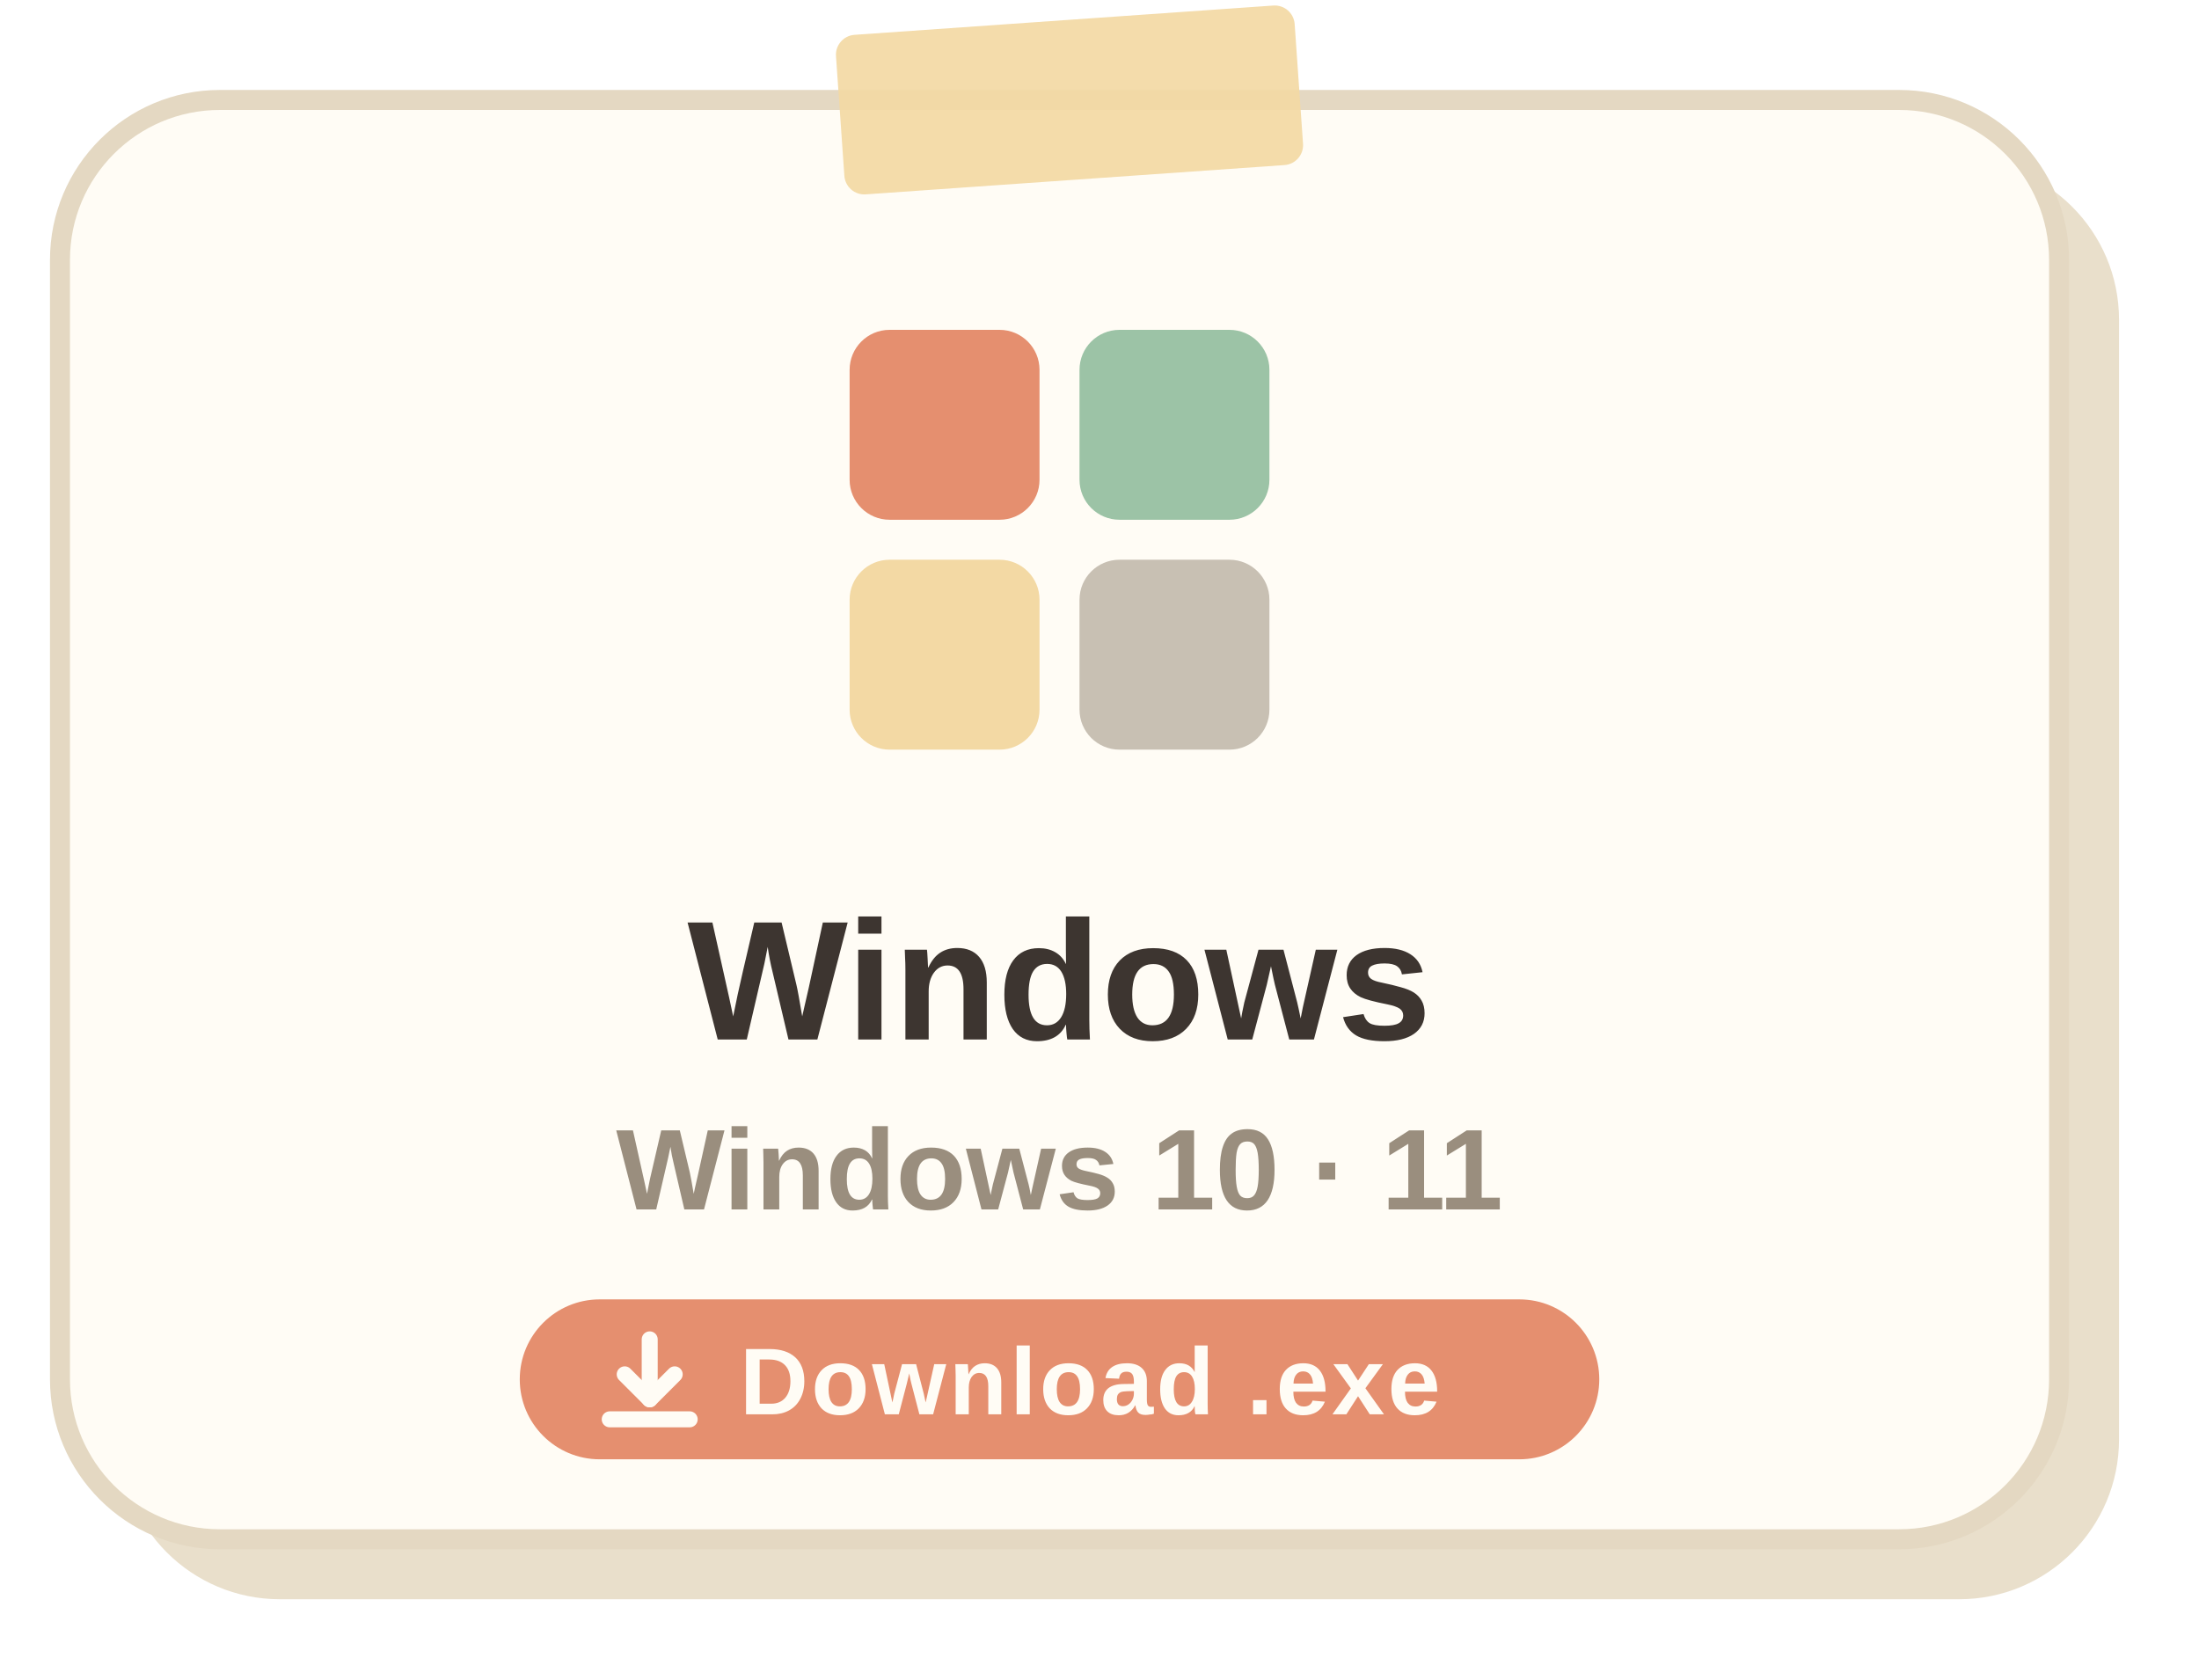
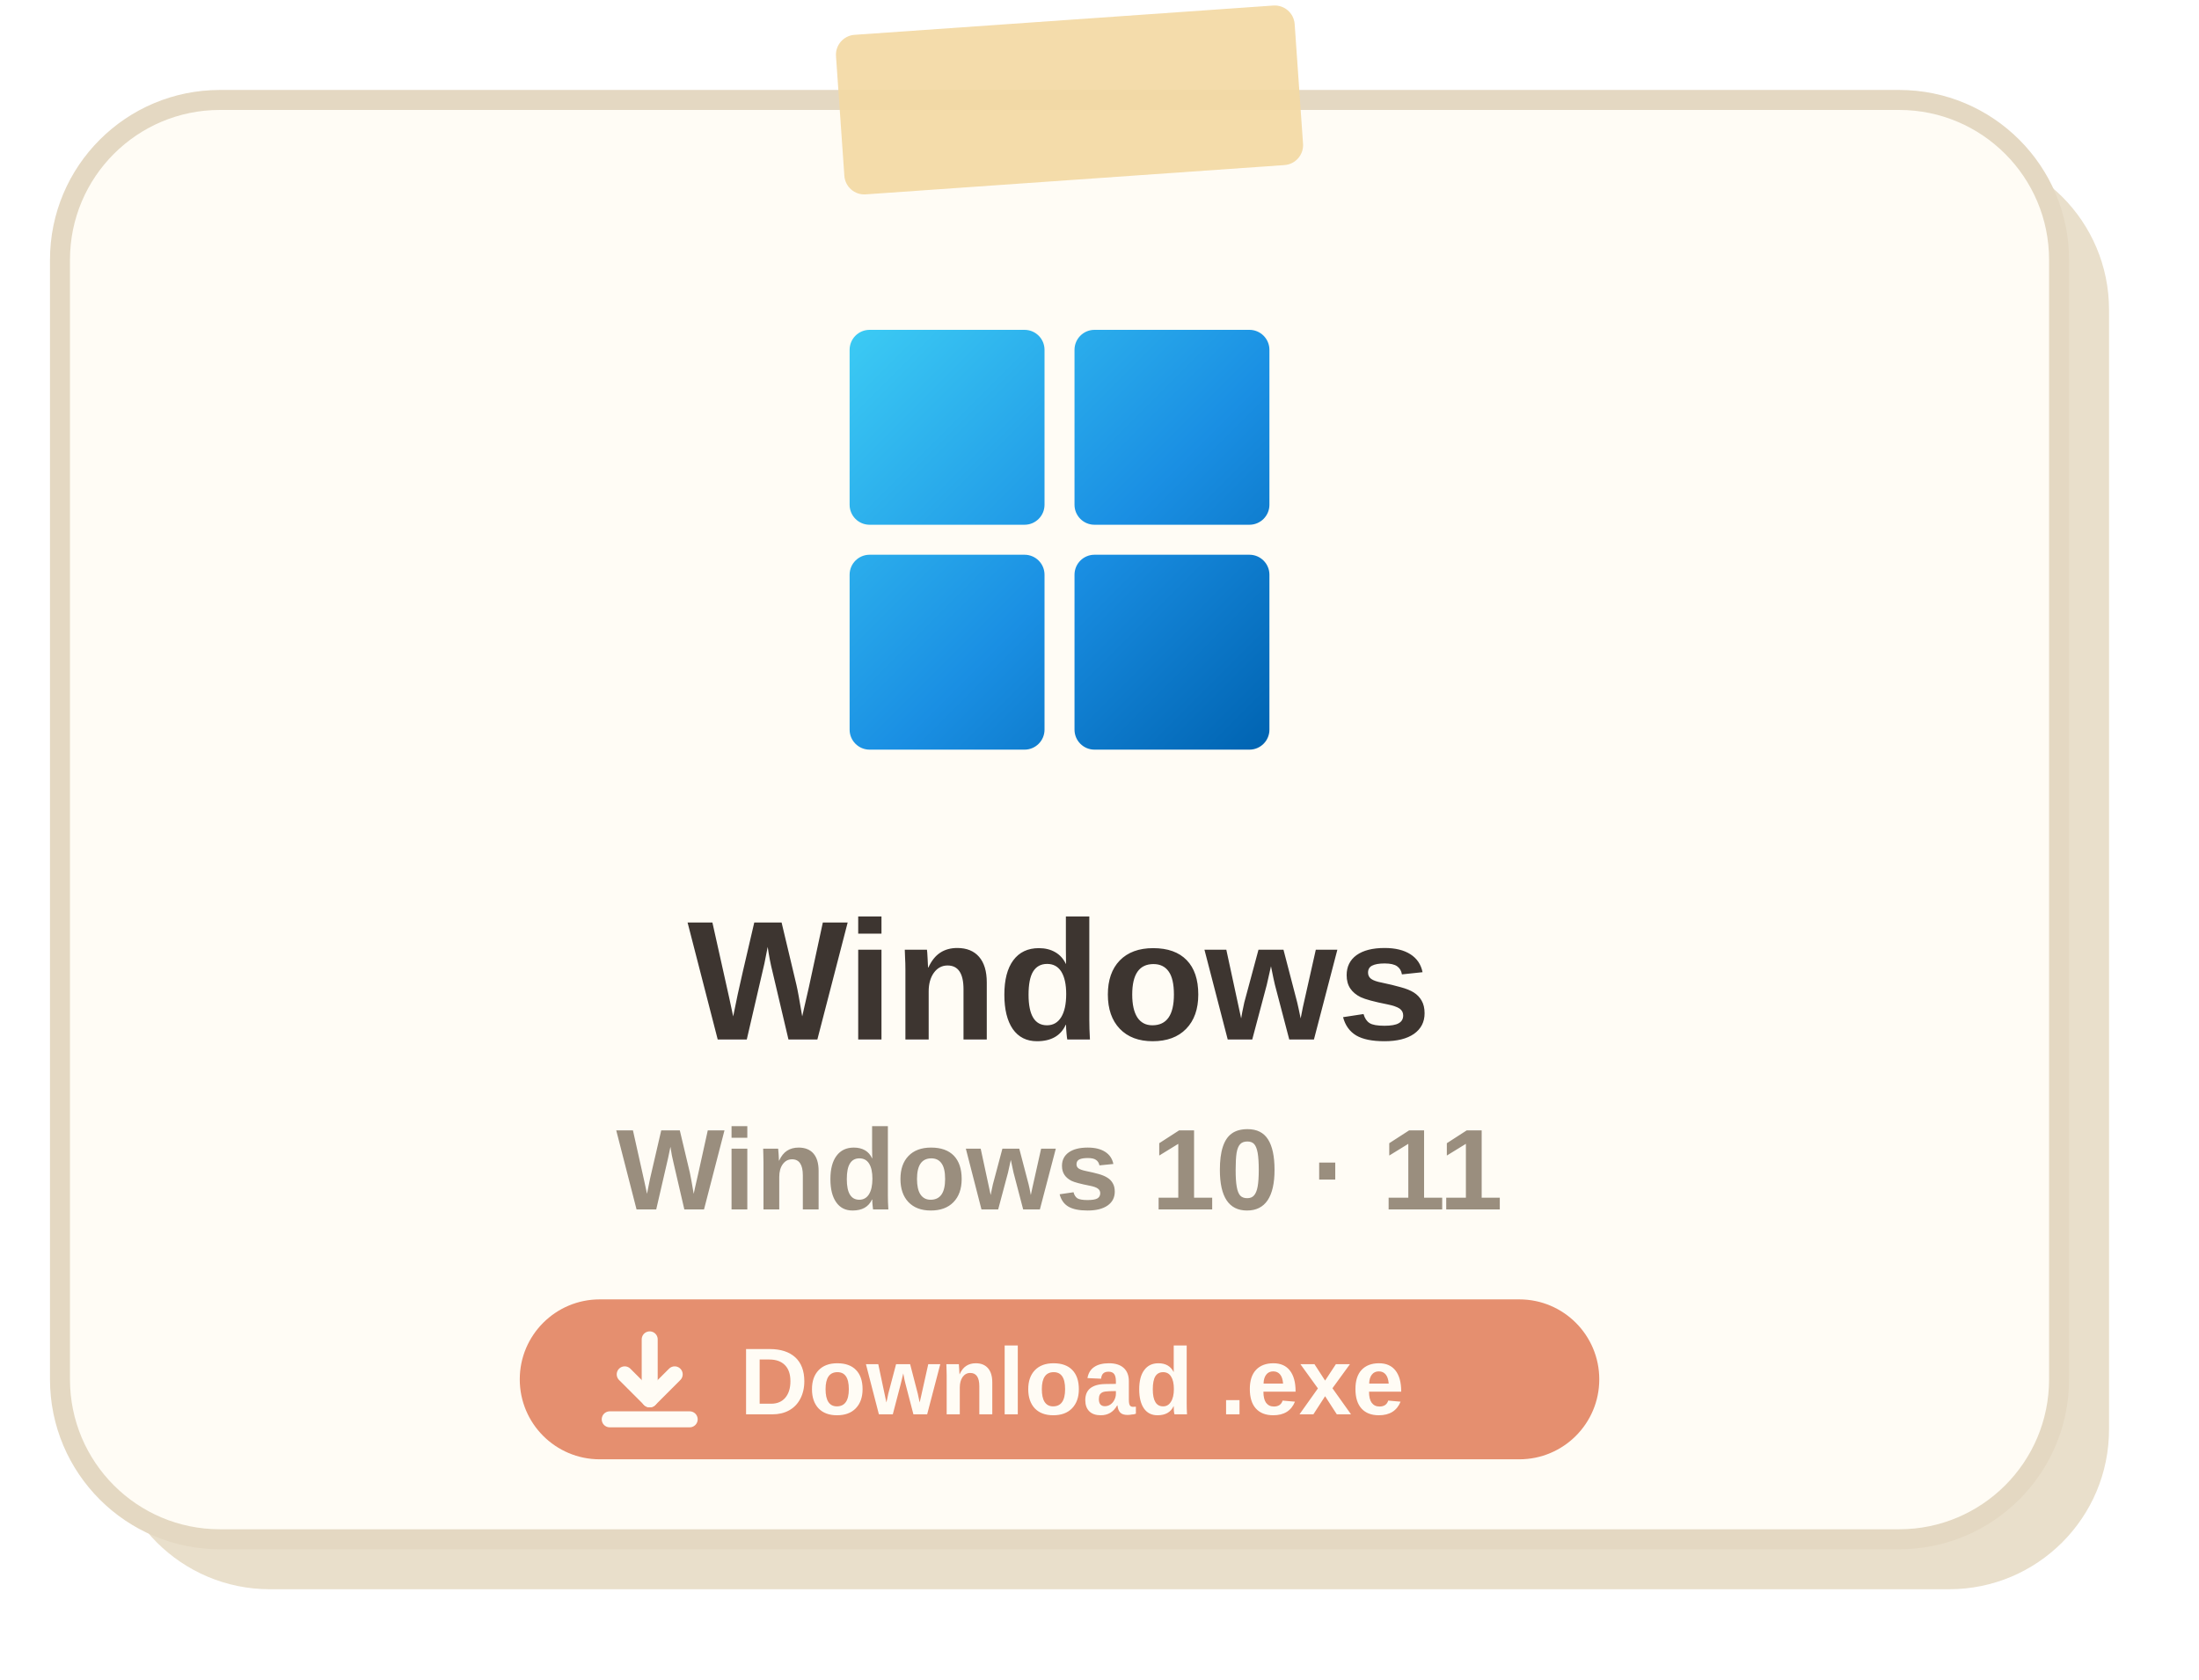
<svg xmlns="http://www.w3.org/2000/svg" width="220" height="168" viewBox="0 0 220 168">
-   <rect x="12" y="16" width="200" height="144" rx="16" fill="#E9DFCB" />
+   <defs>
+     <linearGradient id="win" gradientUnits="userSpaceOnUse" x1="-21" y1="-21" x2="21" y2="21">
+       <stop offset="0" stop-color="#3CCBF4" />
+       <stop offset="0.55" stop-color="#1A8FE3" />
+       <stop offset="1" stop-color="#0063B1" />
+     </linearGradient>
+   </defs>
+   <rect x="11" y="15" width="200" height="144" rx="16" fill="#E9DFCB" />
  <rect x="6" y="10" width="200" height="144" rx="16" fill="#FFFCF5" stroke="#E4D8C2" stroke-width="2" />
-   <rect x="84" y="2" width="46" height="16" rx="2" fill="#F3D9A4" opacity="0.92" transform="rotate(-4 107 10)" />
+   <rect x="84.0" y="2" width="46" height="16" rx="2" fill="#F3D9A4" opacity="0.92" transform="rotate(-4 107 10)" />
  <g transform="translate(106 54)">
-     <rect x="-21" y="-21" width="19" height="19" rx="4" fill="#E58F6F" />
-     <rect x="2" y="-21" width="19" height="19" rx="4" fill="#9CC3A6" />
-     <rect x="-21" y="2" width="19" height="19" rx="4" fill="#F3D9A4" />
-     <rect x="2" y="2" width="19" height="19" rx="4" fill="#9A8E7E" opacity="0.55" />
+     <rect x="-21" y="-21" width="19.5" height="19.5" rx="2" fill="url(#win)" />
+     <rect x="-21" y="1.5" width="19.5" height="19.5" rx="2" fill="url(#win)" />
+     <rect x="1.5" y="-21" width="19.5" height="19.5" rx="2" fill="url(#win)" />
+     <rect x="1.5" y="1.5" width="19.5" height="19.5" rx="2" fill="url(#win)" />
  </g>
-   <text x="106" y="104" text-anchor="middle" fill="#3D3530" font-family="Nunito, 'Segoe UI', -apple-system, 'Helvetica Neue', Arial, sans-serif" font-size="17" font-weight="800">Windows</text>
-   <text x="106" y="121" text-anchor="middle" fill="#9A8E7E" font-family="Nunito, 'Segoe UI', -apple-system, 'Helvetica Neue', Arial, sans-serif" font-size="11.5" font-weight="600">Windows 10 · 11</text>
+   <text x="106" y="104" font-family="Nunito, 'Segoe UI', -apple-system, 'Helvetica Neue', Arial, sans-serif" font-size="17" font-weight="800" fill="#3D3530" text-anchor="middle">Windows</text>
+   <text x="106" y="121" font-family="Nunito, 'Segoe UI', -apple-system, 'Helvetica Neue', Arial, sans-serif" font-size="11.5" font-weight="600" fill="#9A8E7E" text-anchor="middle">Windows 10 · 11</text>
  <rect x="52" y="130" width="108" height="16" rx="8" fill="#E58F6F" />
  <g fill="none" stroke="#FFFCF5" stroke-width="1.6" stroke-linecap="round" stroke-linejoin="round">
    <path d="M65 134 v6" />
    <path d="M62.5 137.5 l2.5 2.5 l2.5 -2.5" />
    <path d="M61 142 h8" />
  </g>
-   <text x="74" y="141.5" fill="#FFFCF5" font-family="Nunito, 'Segoe UI', -apple-system, 'Helvetica Neue', Arial, sans-serif" font-size="9.5" font-weight="800" letter-spacing="0.3">Download .exe</text>
+   <text x="74.0" y="141.5" font-family="Nunito, 'Segoe UI', -apple-system, 'Helvetica Neue', Arial, sans-serif" font-size="9.5" font-weight="800" fill="#FFFCF5" text-anchor="start">Download .exe</text>
</svg>
